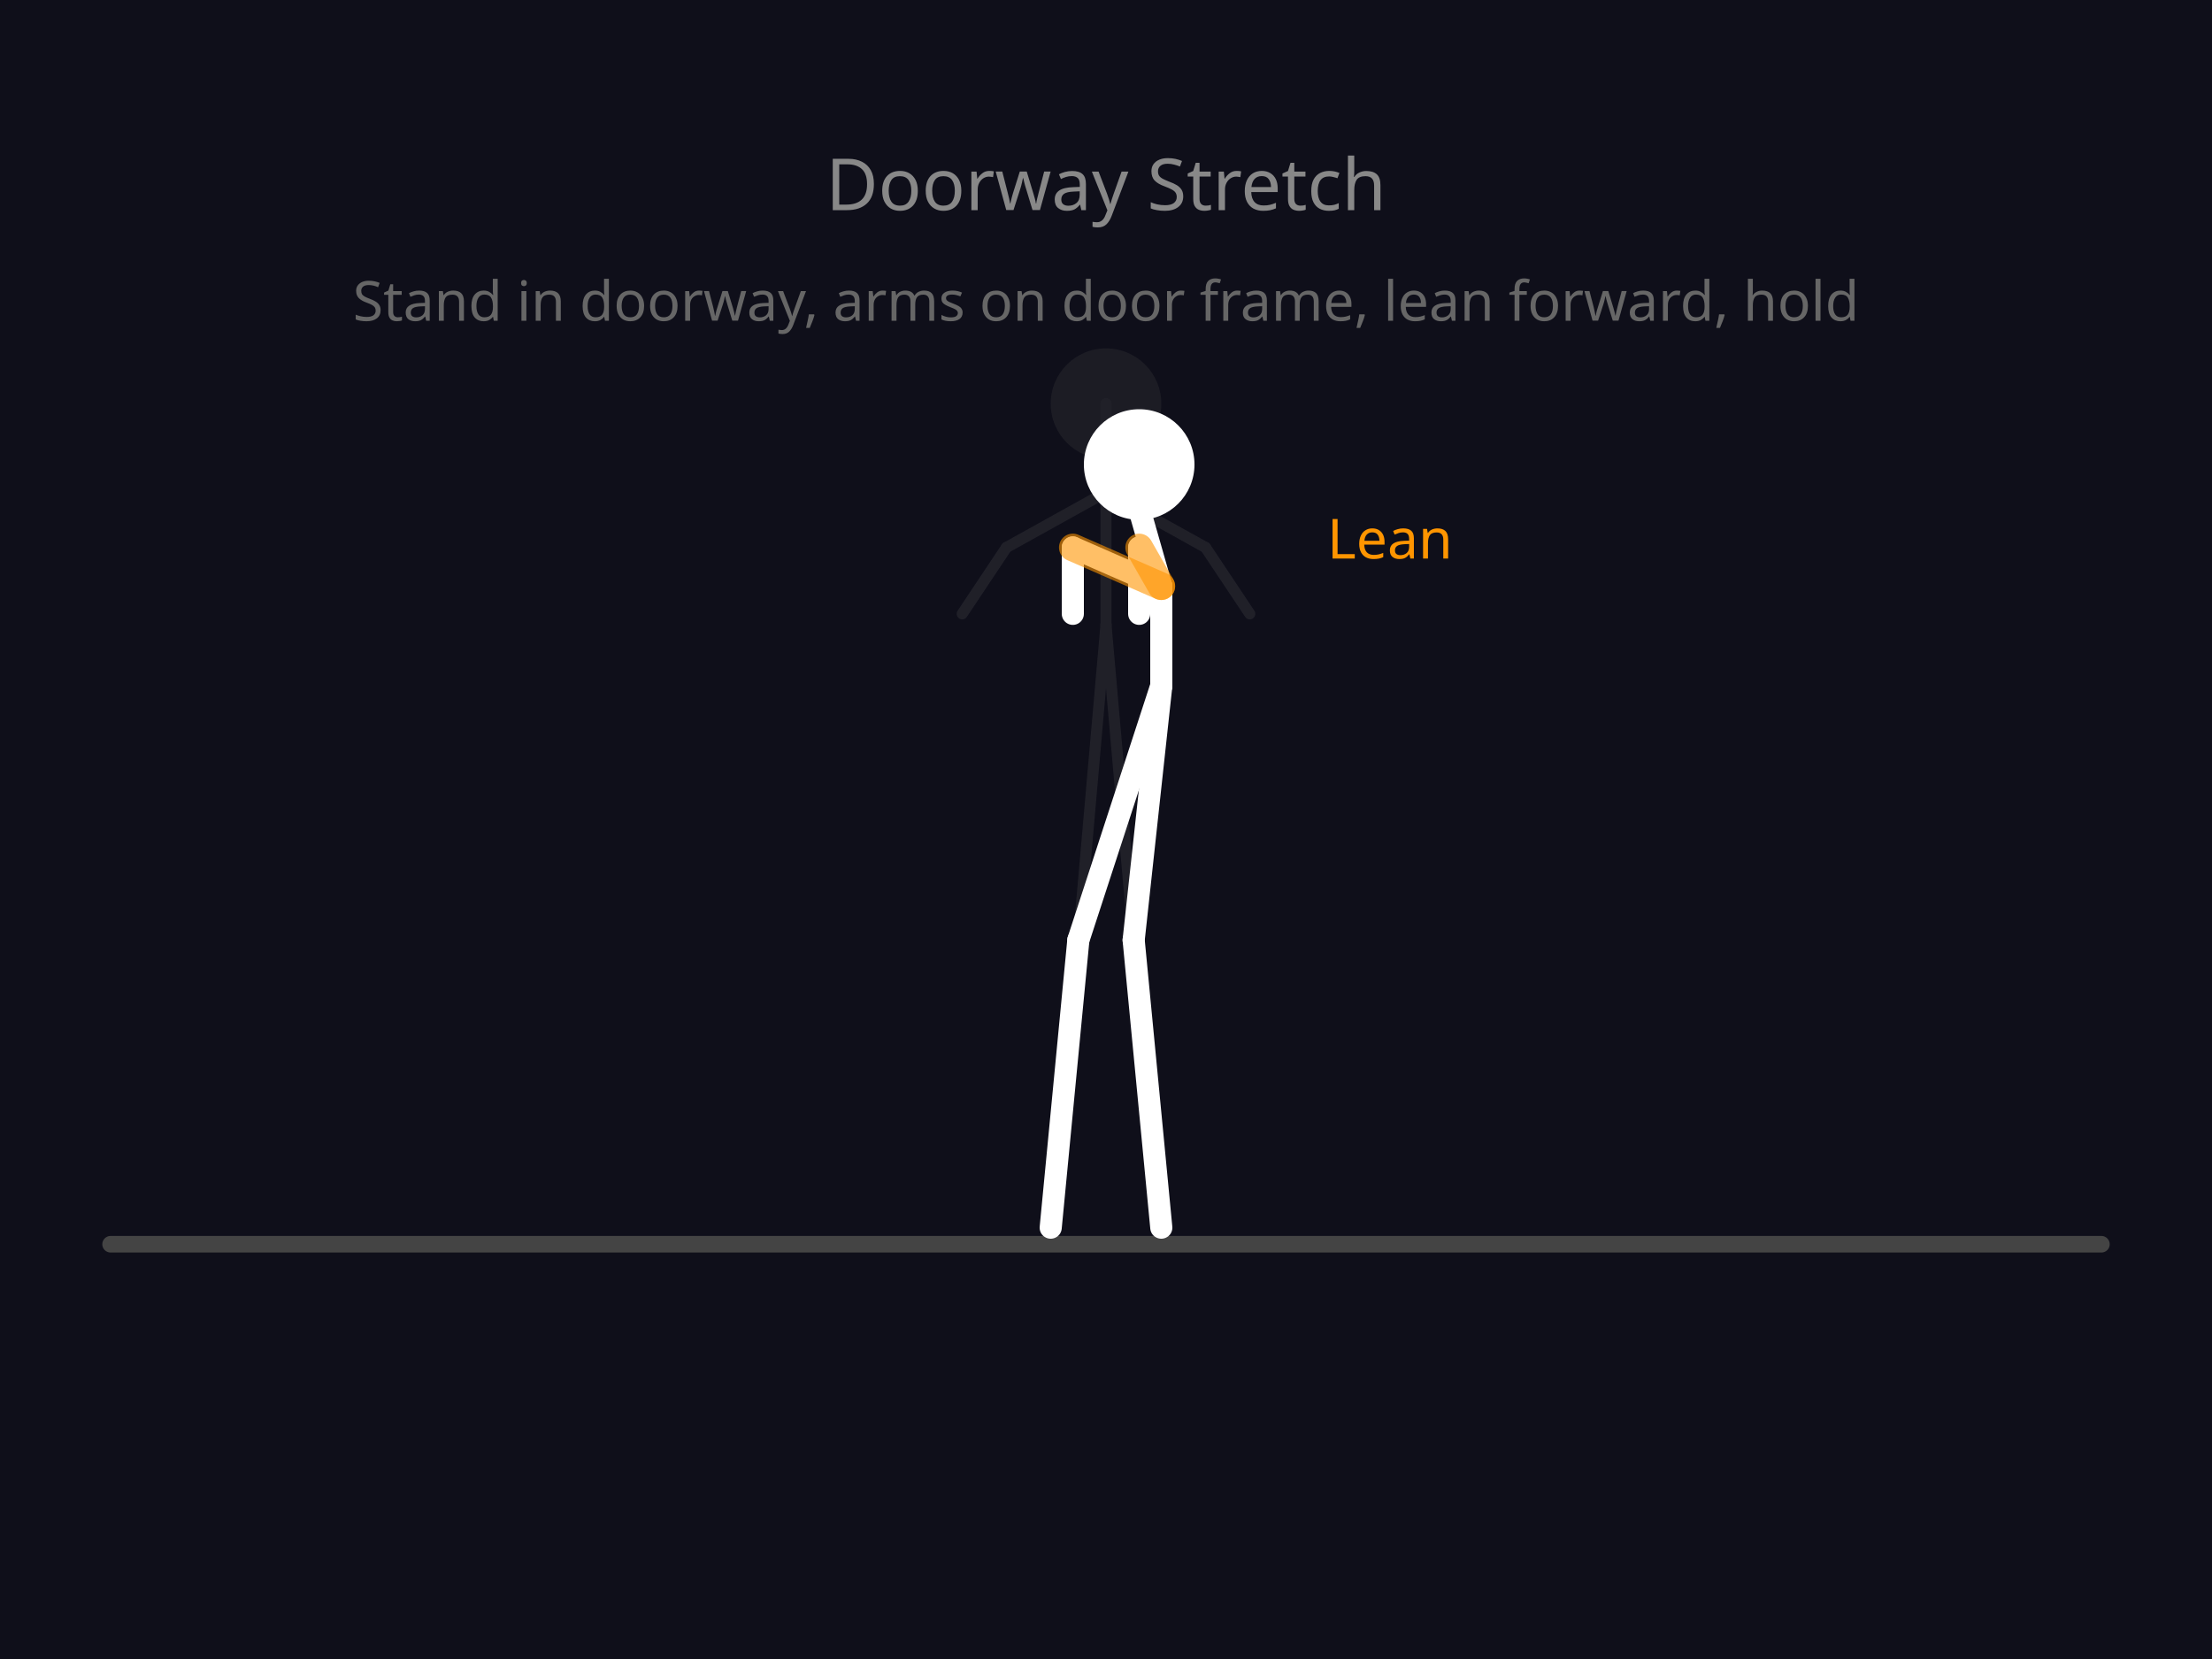
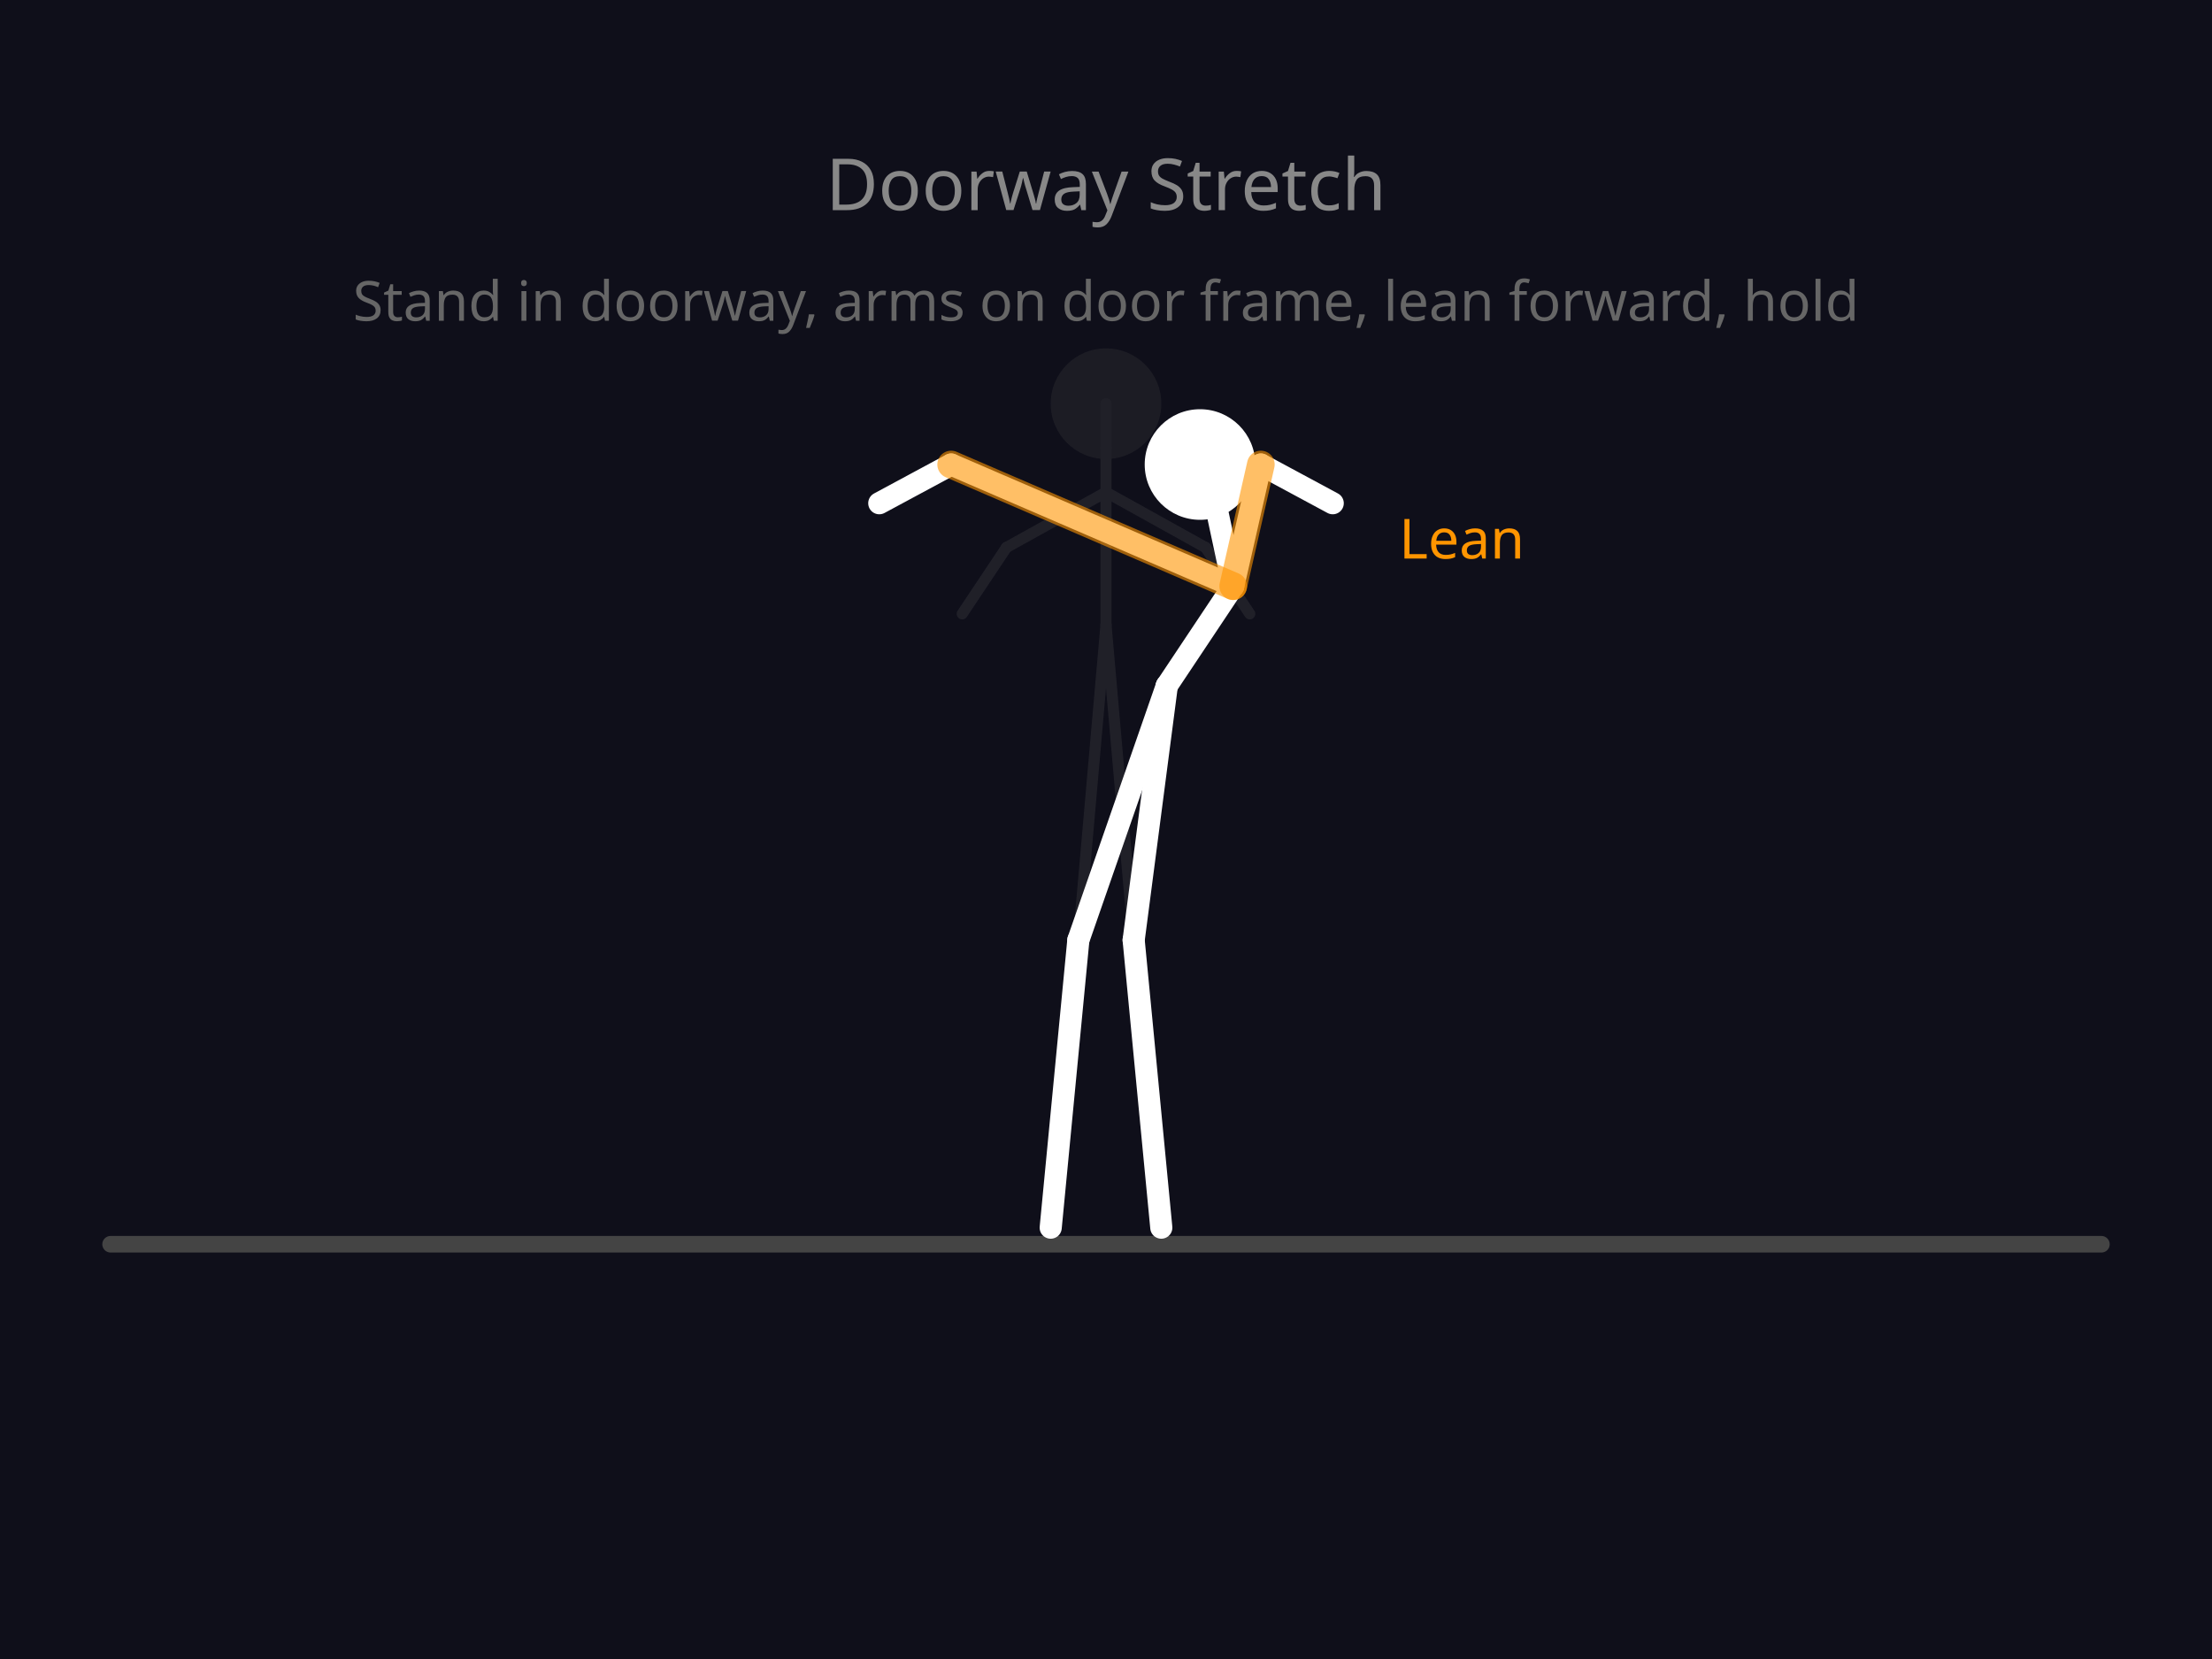
<svg xmlns="http://www.w3.org/2000/svg" viewBox="0 0 400 300">
  <rect width="400" height="300" fill="#0f0f1a" />
  <line x1="20" y1="225" x2="380" y2="225" stroke="#444" stroke-width="3" stroke-linecap="round" />
  <text x="200" y="38" fill="#888" font-size="13" font-family="sans-serif" text-anchor="middle">Doorway Stretch</text>
  <text x="200" y="58" fill="#666" font-size="10" font-family="sans-serif" text-anchor="middle">Stand in doorway, arms on door frame, lean forward, hold</text>
  <g stroke="#555" stroke-width="2" fill="none" stroke-linecap="round" stroke-linejoin="round" opacity="0.25">
    <circle cx="200" cy="73" r="10" fill="#444" stroke="none" />
    <line x1="200" y1="73" x2="200" y2="81" />
    <line x1="200" y1="81" x2="200" y2="89" />
    <line x1="200" y1="89" x2="200" y2="113" />
    <line x1="200" y1="89" x2="182" y2="99" />
    <line x1="182" y1="99" x2="174" y2="111" />
    <line x1="200" y1="89" x2="218" y2="99" />
    <line x1="218" y1="99" x2="226" y2="111" />
    <line x1="200" y1="113" x2="195" y2="170" />
    <line x1="195" y1="170" x2="190" y2="222" />
    <line x1="200" y1="113" x2="205" y2="170" />
    <line x1="205" y1="170" x2="210" y2="222" />
  </g>
  <g stroke="#FFF" stroke-width="4" fill="none" stroke-linecap="round" stroke-linejoin="round">
-     <circle cx="206" cy="84" r="10" fill="#FFF" stroke="none" />
-     <line x1="206" y1="84" x2="206" y2="92" />
-     <line x1="206" y1="92" x2="210" y2="106" />
-     <line x1="210" y1="106" x2="210" y2="124" />
-     <line x1="210" y1="106" x2="194" y2="99" />
-     <line x1="194" y1="99" x2="194" y2="111" />
-     <line x1="210" y1="106" x2="206" y2="99" />
-     <line x1="206" y1="99" x2="206" y2="111" />
-     <line x1="210" y1="124" x2="195" y2="170" />
+     <circle cx="217" cy="84" r="10" fill="#FFF" stroke="none" />
+     <line x1="217" y1="84" x2="220" y2="92" />
+     <line x1="220" y1="92" x2="223" y2="106" />
+     <line x1="223" y1="106" x2="211" y2="124" />
+     <line x1="223" y1="106" x2="172" y2="84" />
+     <line x1="172" y1="84" x2="159" y2="91" />
+     <line x1="223" y1="106" x2="228" y2="84" />
+     <line x1="228" y1="84" x2="241" y2="91" />
+     <line x1="211" y1="124" x2="195" y2="170" />
    <line x1="195" y1="170" x2="190" y2="222" />
-     <line x1="210" y1="124" x2="205" y2="170" />
+     <line x1="211" y1="124" x2="205" y2="170" />
    <line x1="205" y1="170" x2="210" y2="222" />
-     <line x1="210" y1="106" x2="194" y2="99" stroke="#FF9500" stroke-width="5" opacity="0.6" />
-     <line x1="210" y1="106" x2="206" y2="99" stroke="#FF9500" stroke-width="5" opacity="0.6" />
+     <line x1="223" y1="106" x2="172" y2="84" stroke="#FF9500" stroke-width="5" opacity="0.6" />
+     <line x1="223" y1="106" x2="228" y2="84" stroke="#FF9500" stroke-width="5" opacity="0.6" />
  </g>
-   <text x="240" y="101" fill="#FF9500" font-size="10" font-family="sans-serif">Lean</text>
+   <text x="253" y="101" fill="#FF9500" font-size="10" font-family="sans-serif">Lean</text>
</svg>
